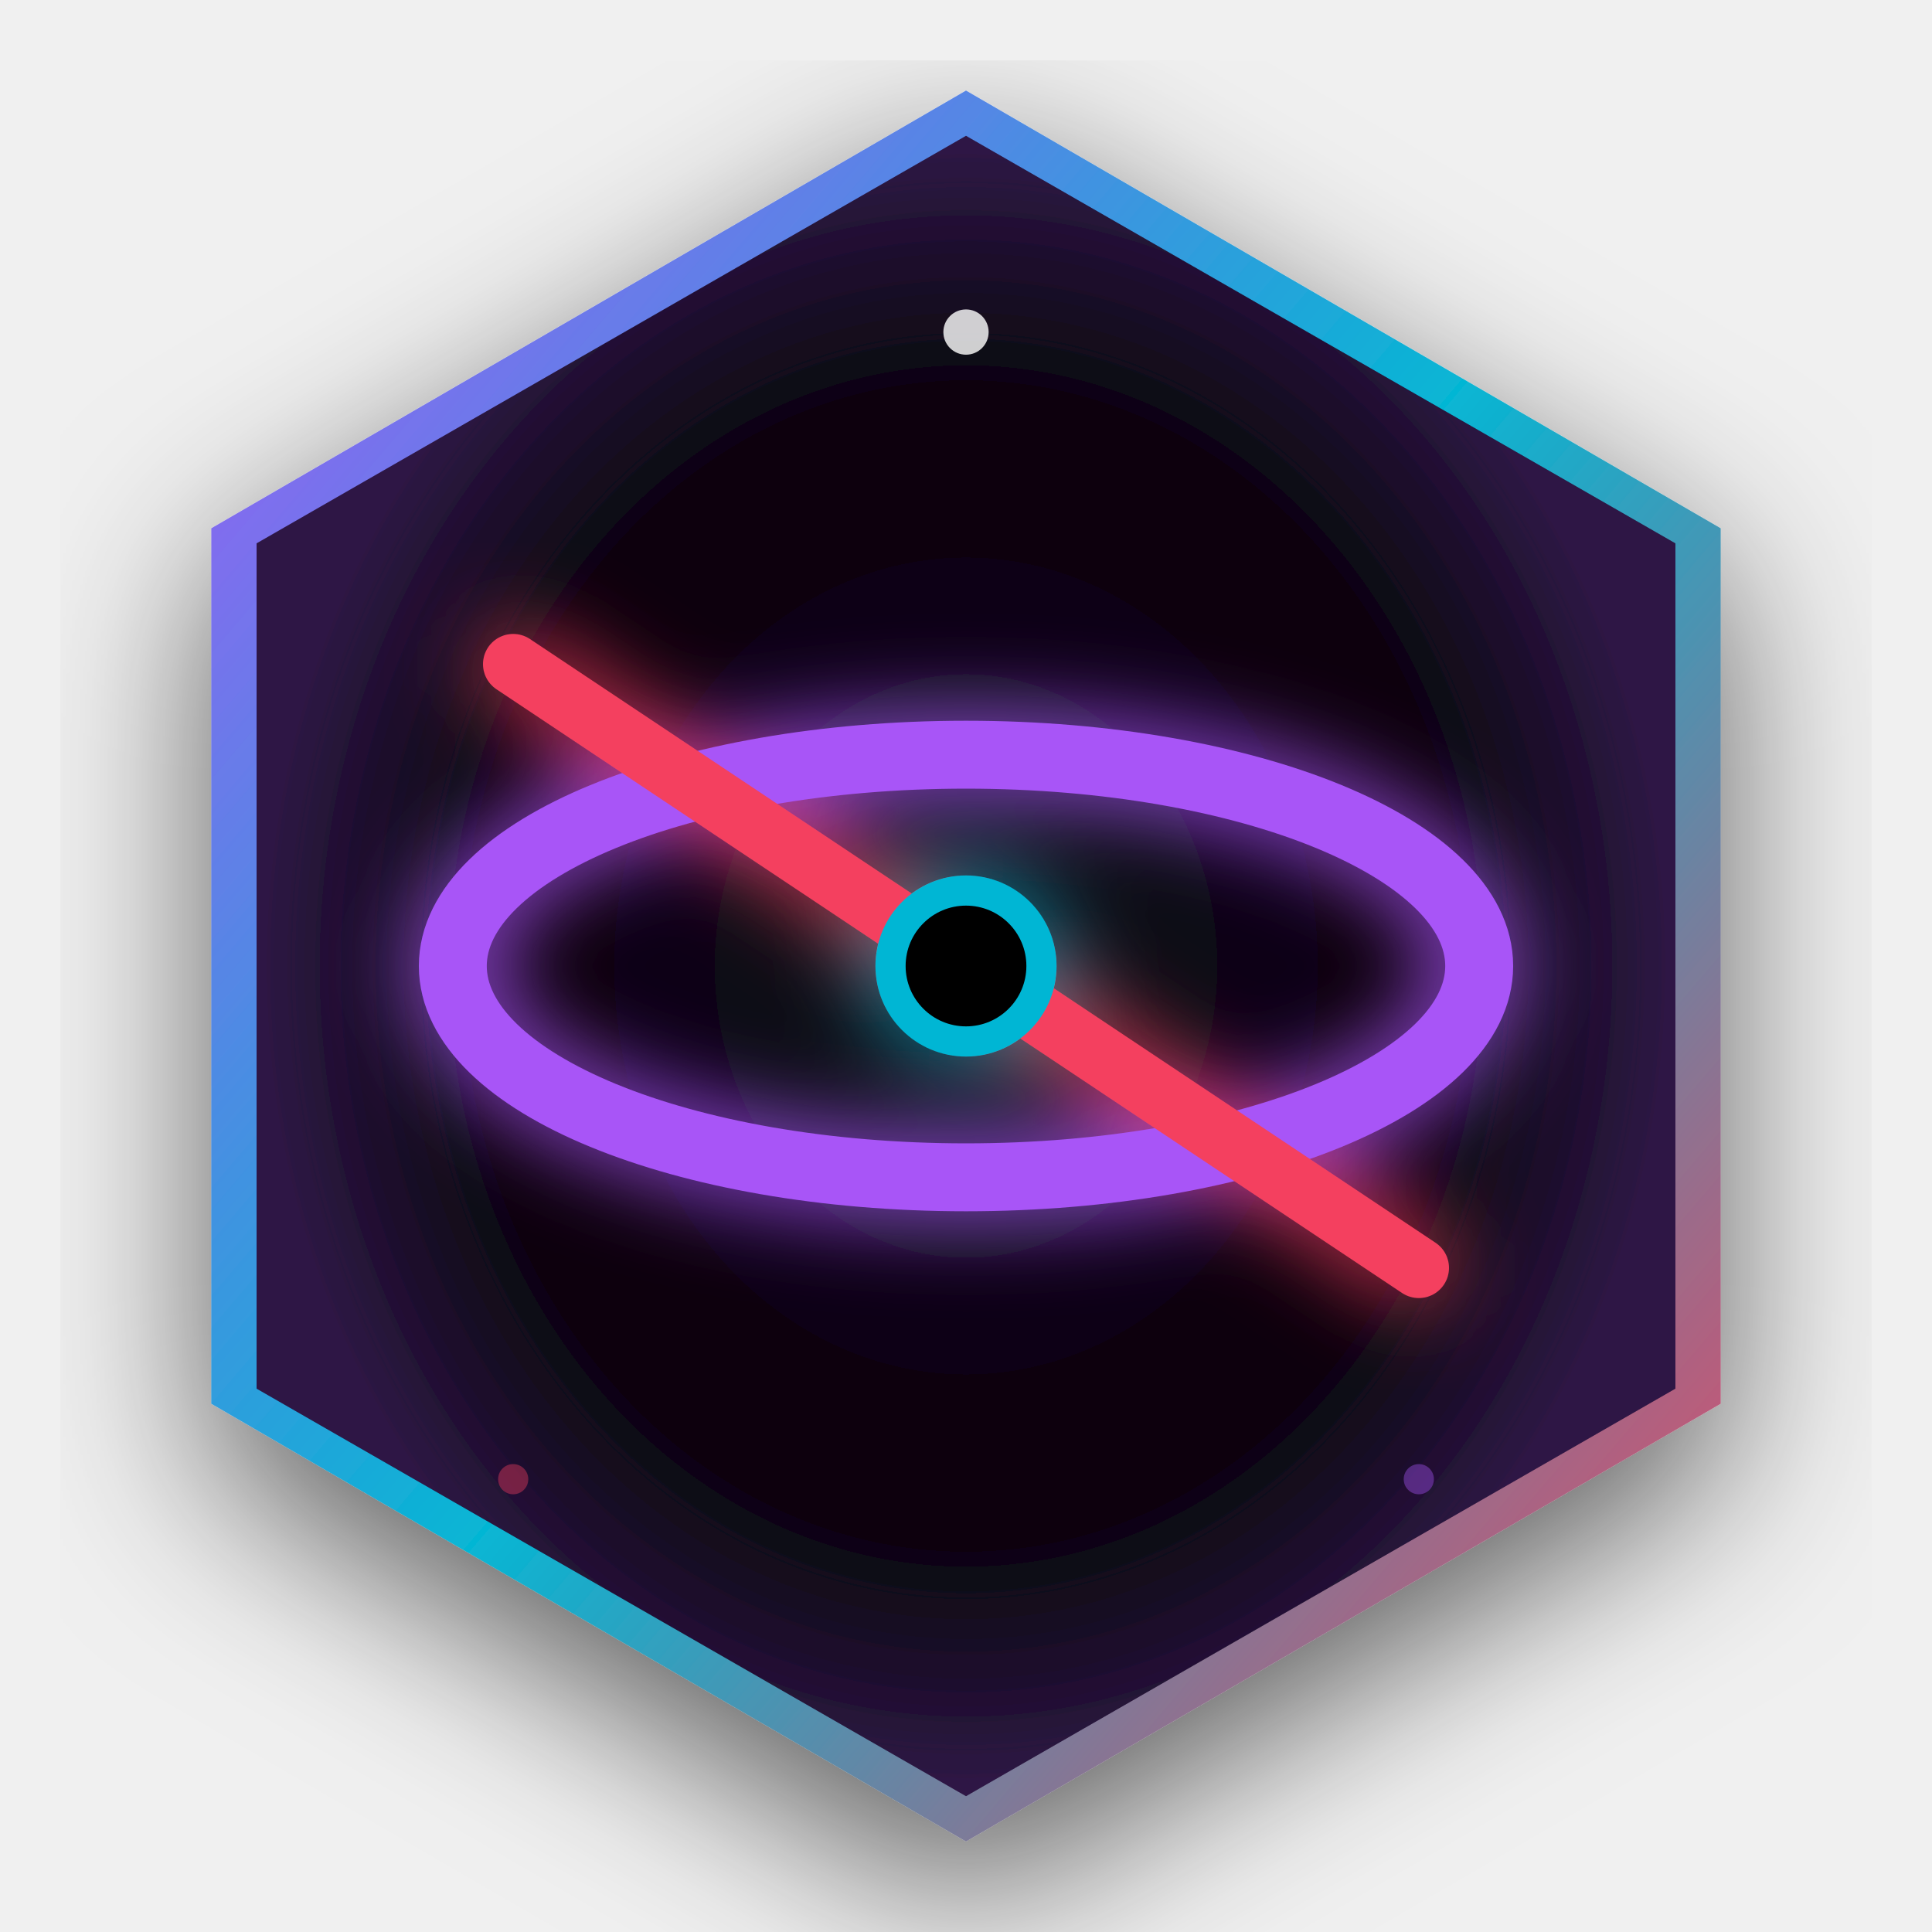
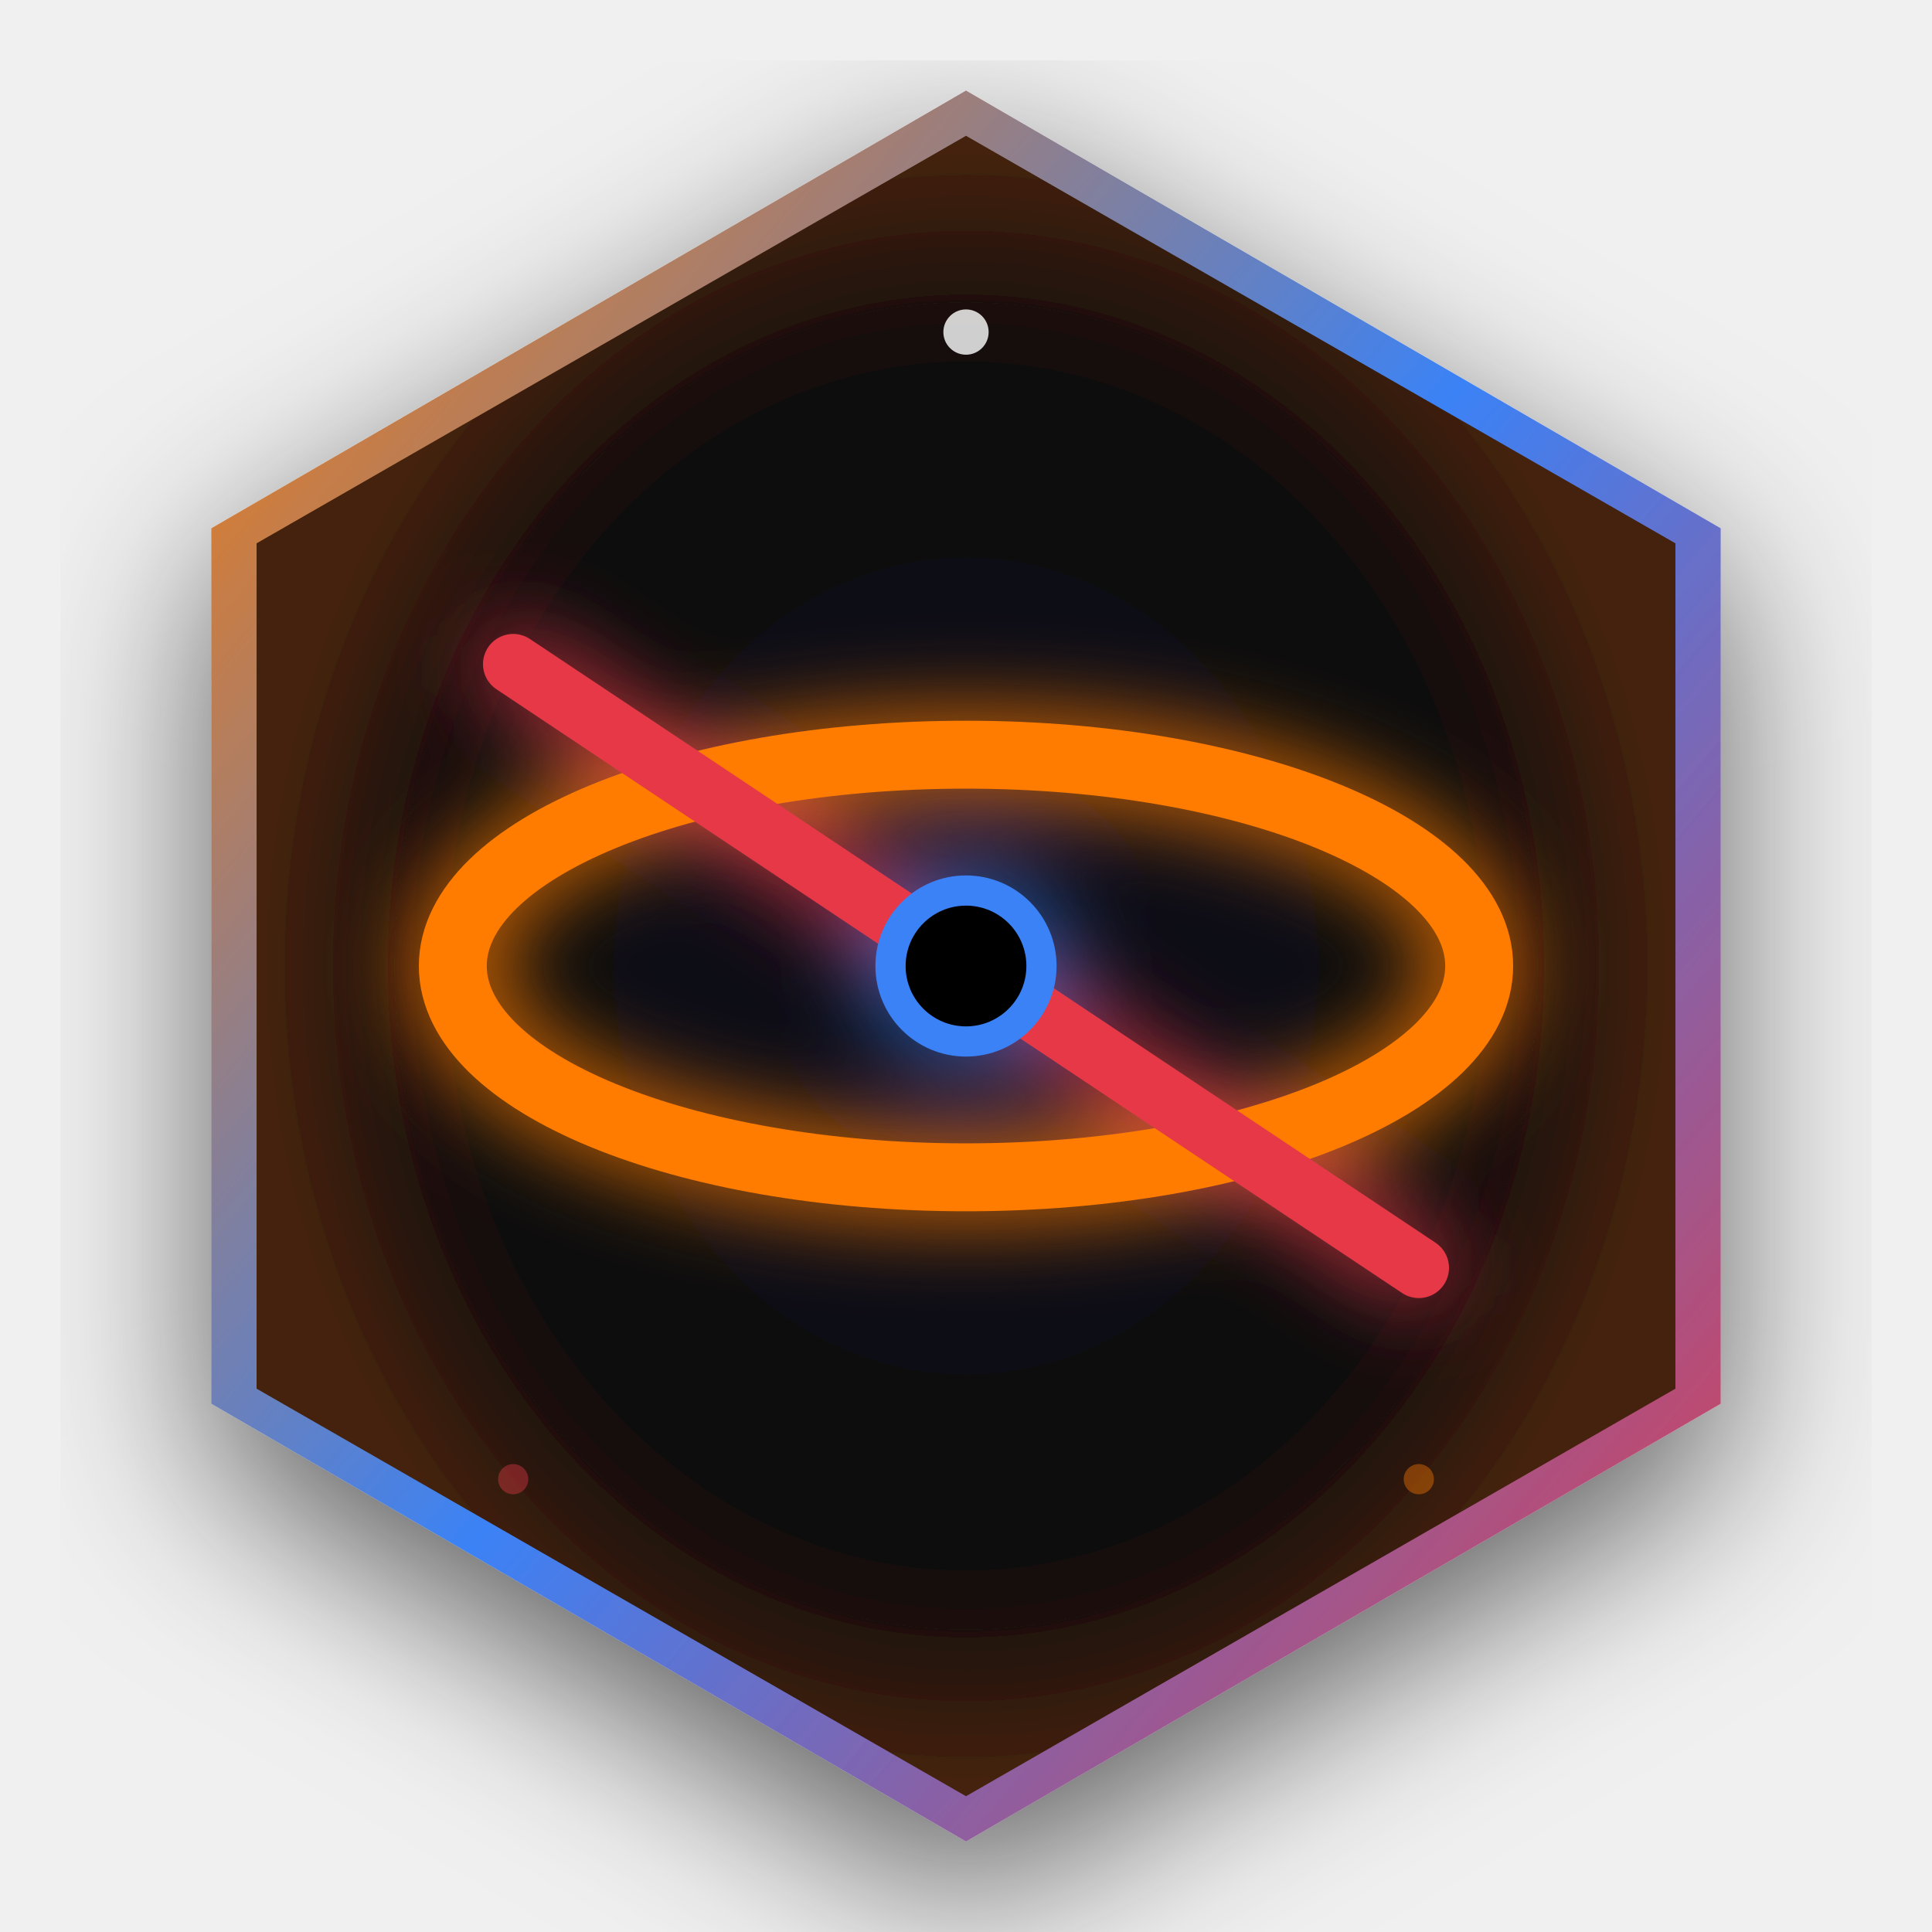
<svg xmlns="http://www.w3.org/2000/svg" viewBox="0 0 128 128" width="128" height="128">
  <defs>
    <radialGradient id="bgGrad" cx="50%" cy="50%" r="50%">
-       <stop offset="0%" stop-color="#11091a" />
-       <stop offset="100%" stop-color="#050209" />
+       <stop offset="0%" stop-color="#100d18" />
+       <stop offset="100%" stop-color="#06050b" />
    </radialGradient>
    <linearGradient id="borderGrad" x1="0%" y1="0%" x2="100%" y2="100%">
-       <stop offset="0%" stop-color="#a855f7" />
-       <stop offset="50%" stop-color="#06b6d4" />
-       <stop offset="100%" stop-color="#f43f5e" />
+       <stop offset="0%" stop-color="#FF7B00" />
+       <stop offset="50%" stop-color="#3B82F6" />
+       <stop offset="100%" stop-color="#E63946" />
    </linearGradient>
    <radialGradient id="innerGlow" cx="50%" cy="50%" r="50%">
-       <stop offset="70%" stop-color="#a855f7" stop-opacity="0" />
-       <stop offset="100%" stop-color="#a855f7" stop-opacity="0.25" />
+       <stop offset="70%" stop-color="#FF7B00" stop-opacity="0" />
+       <stop offset="100%" stop-color="#FF7B00" stop-opacity="0.25" />
    </radialGradient>
    <filter id="glow" x="-20%" y="-20%" width="140%" height="140%">
      <feGaussianBlur stdDeviation="3" result="blur" />
      <feMerge>
        <feMergeNode in="blur" />
        <feMergeNode in="SourceGraphic" />
      </feMerge>
    </filter>
    <filter id="shadow" x="-10%" y="-10%" width="120%" height="120%">
      <feDropShadow dx="0" dy="4" stdDeviation="6" flood-color="#000000" flood-opacity="0.6" />
    </filter>
  </defs>
  <g filter="url(#shadow)">
    <polygon points="64,6 114,35 114,93 64,122 14,93 14,35" fill="url(#borderGrad)" />
    <polygon points="64,9 111,36 111,92 64,119 17,92 17,36" fill="url(#bgGrad)" />
    <polygon points="64,9 111,36 111,92 64,119 17,92 17,36" fill="url(#innerGlow)" />
  </g>
  <g filter="url(#glow)">
-     <g stroke="#a855f7" stroke-width="3" fill="none" stroke-linecap="round" stroke-linejoin="round">
+     <g stroke="#FF7B00" stroke-width="3" fill="none" stroke-linecap="round" stroke-linejoin="round">
      <ellipse cx="64" cy="64" rx="34" ry="14" stroke-width="4.5" />
-       <path d="M34,44 Q52,56 64,64" stroke="#f43f5e" stroke-width="4" />
-       <path d="M94,84 Q76,72 64,64" stroke="#f43f5e" stroke-width="4" />
-       <circle cx="64" cy="64" r="5" fill="#000" stroke="#06b6d4" stroke-width="2" />
+       <path d="M34,44 Q52,56 64,64" stroke="#E63946" stroke-width="4" />
+       <path d="M94,84 Q76,72 64,64" stroke="#E63946" stroke-width="4" />
+       <circle cx="64" cy="64" r="5" fill="#000" stroke="#3B82F6" stroke-width="2" />
    </g>
  </g>
  <circle cx="64" cy="22" r="1.5" fill="#fff" opacity="0.8" />
-   <circle cx="34" cy="98" r="1" fill="#f43f5e" opacity="0.4" />
-   <circle cx="94" cy="98" r="1" fill="#a855f7" opacity="0.4" />
+   <circle cx="34" cy="98" r="1" fill="#E63946" opacity="0.4" />
+   <circle cx="94" cy="98" r="1" fill="#FF7B00" opacity="0.4" />
</svg>
